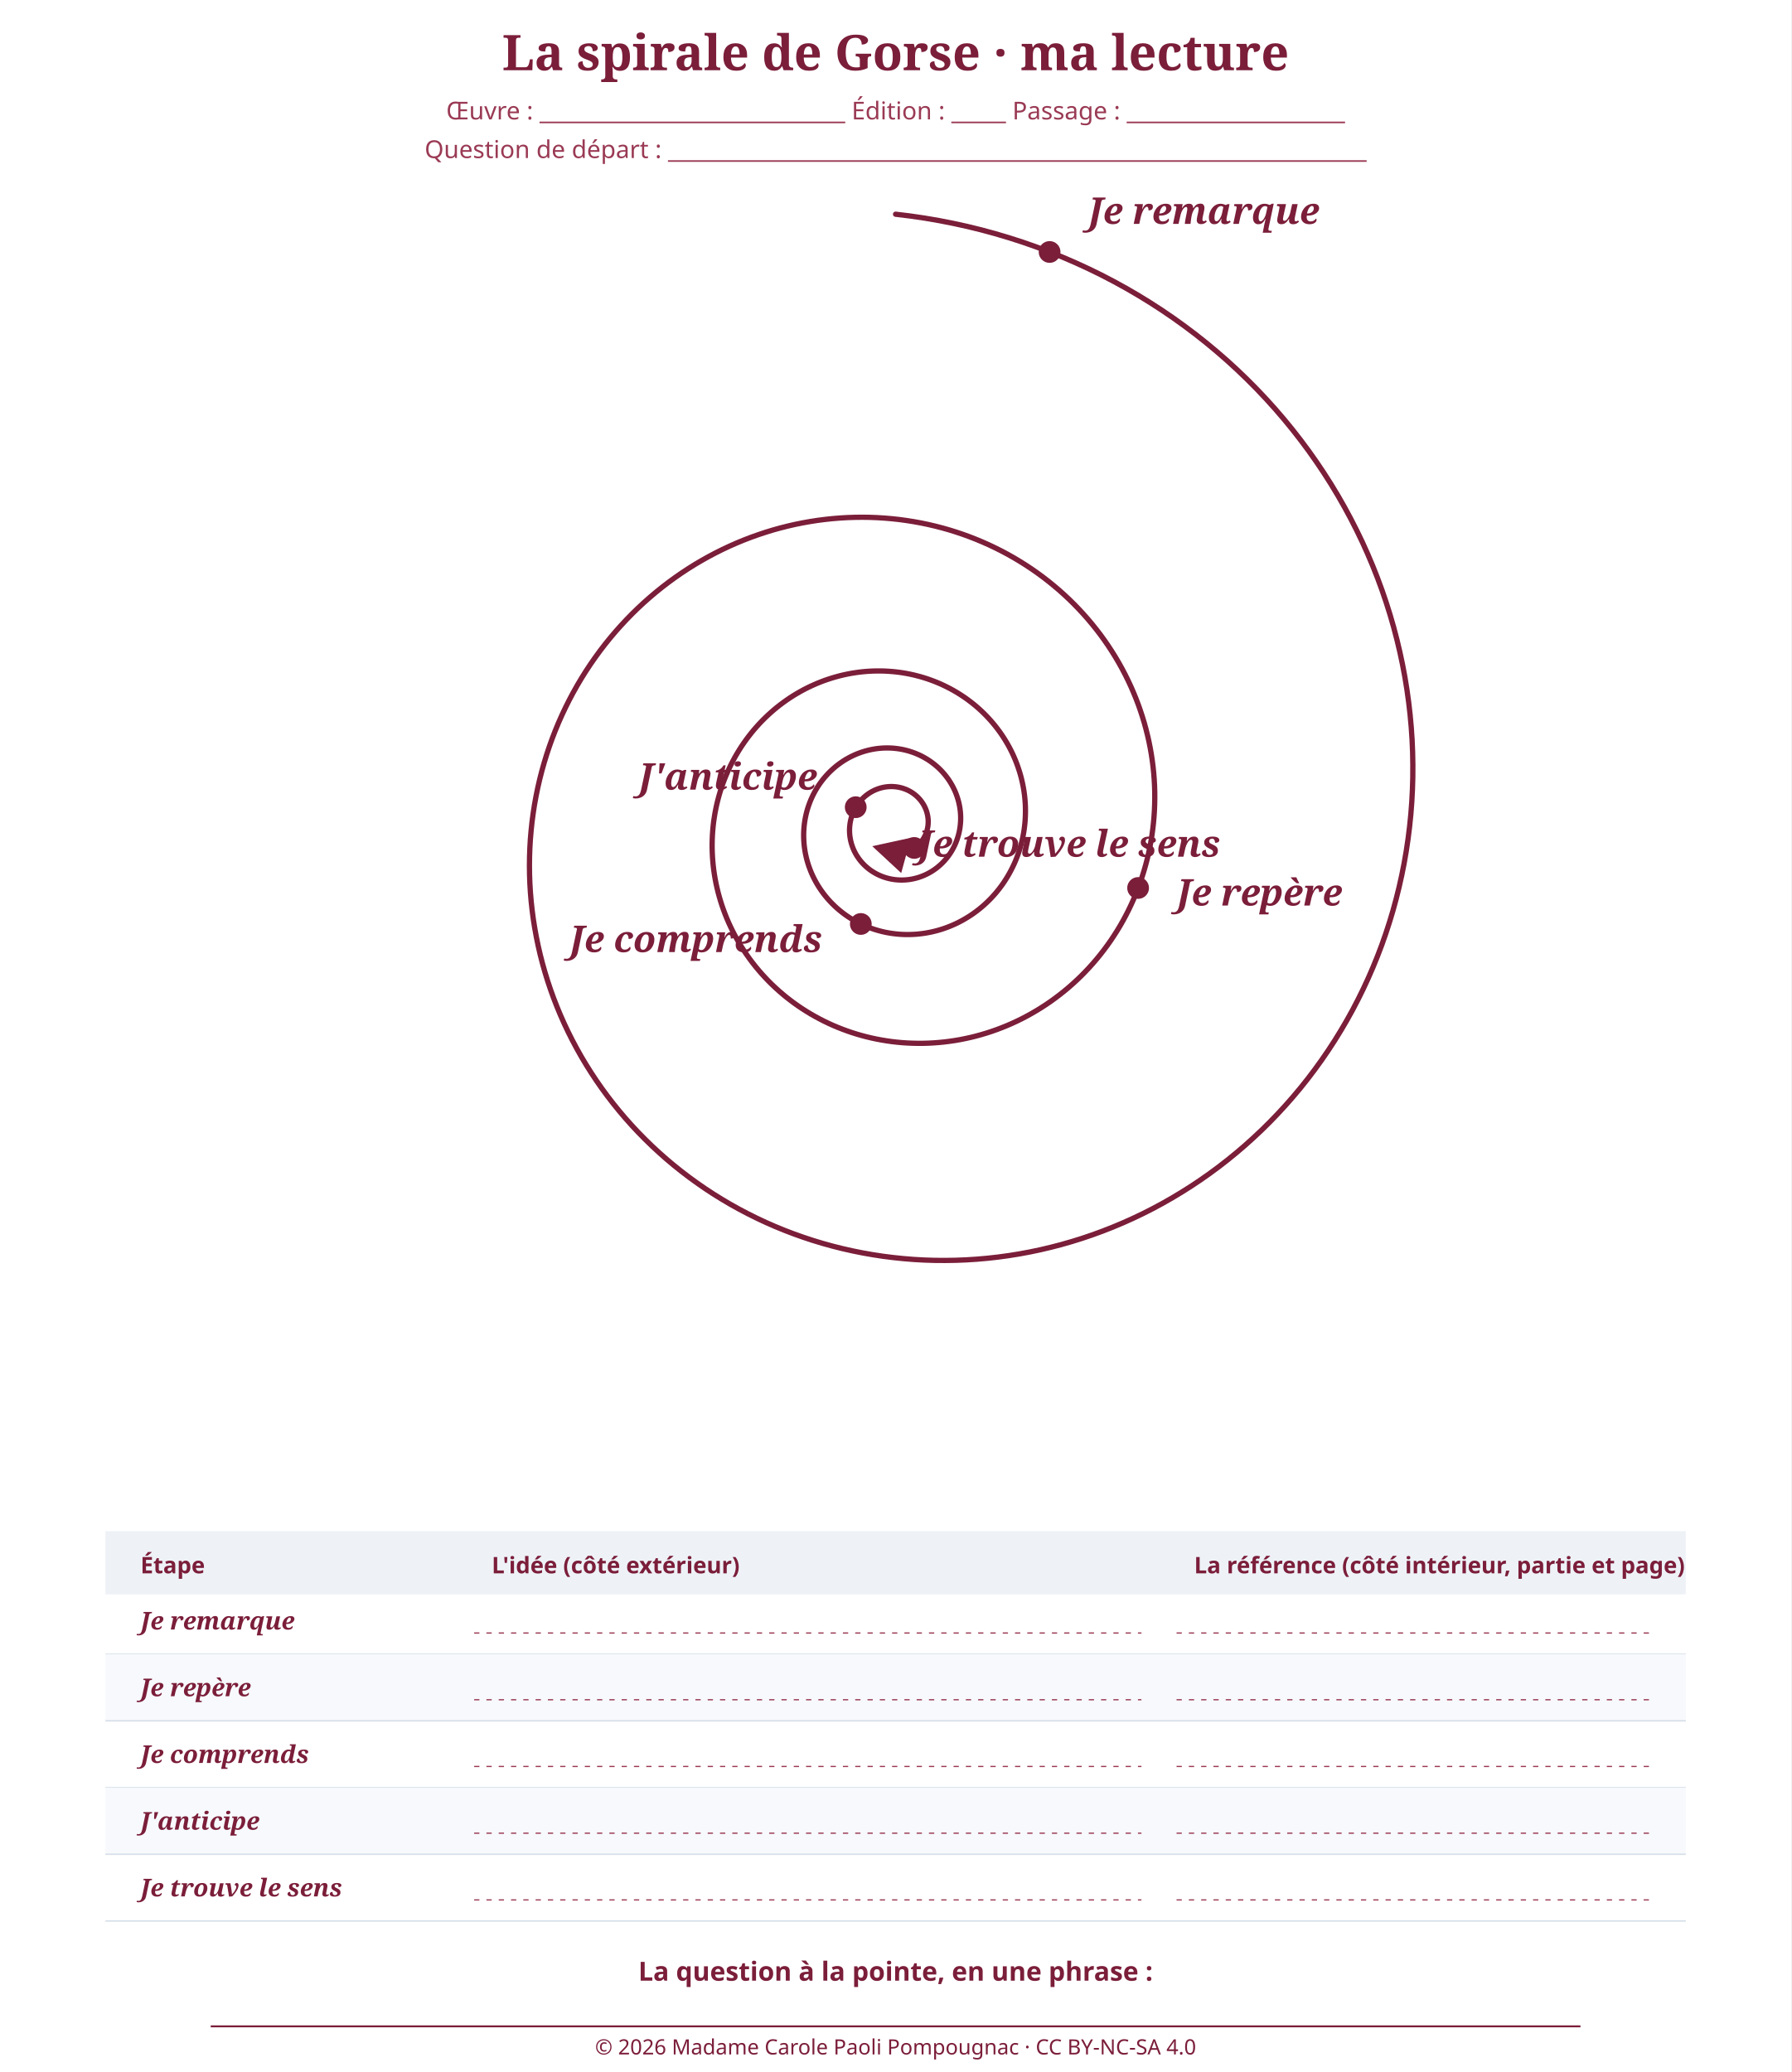
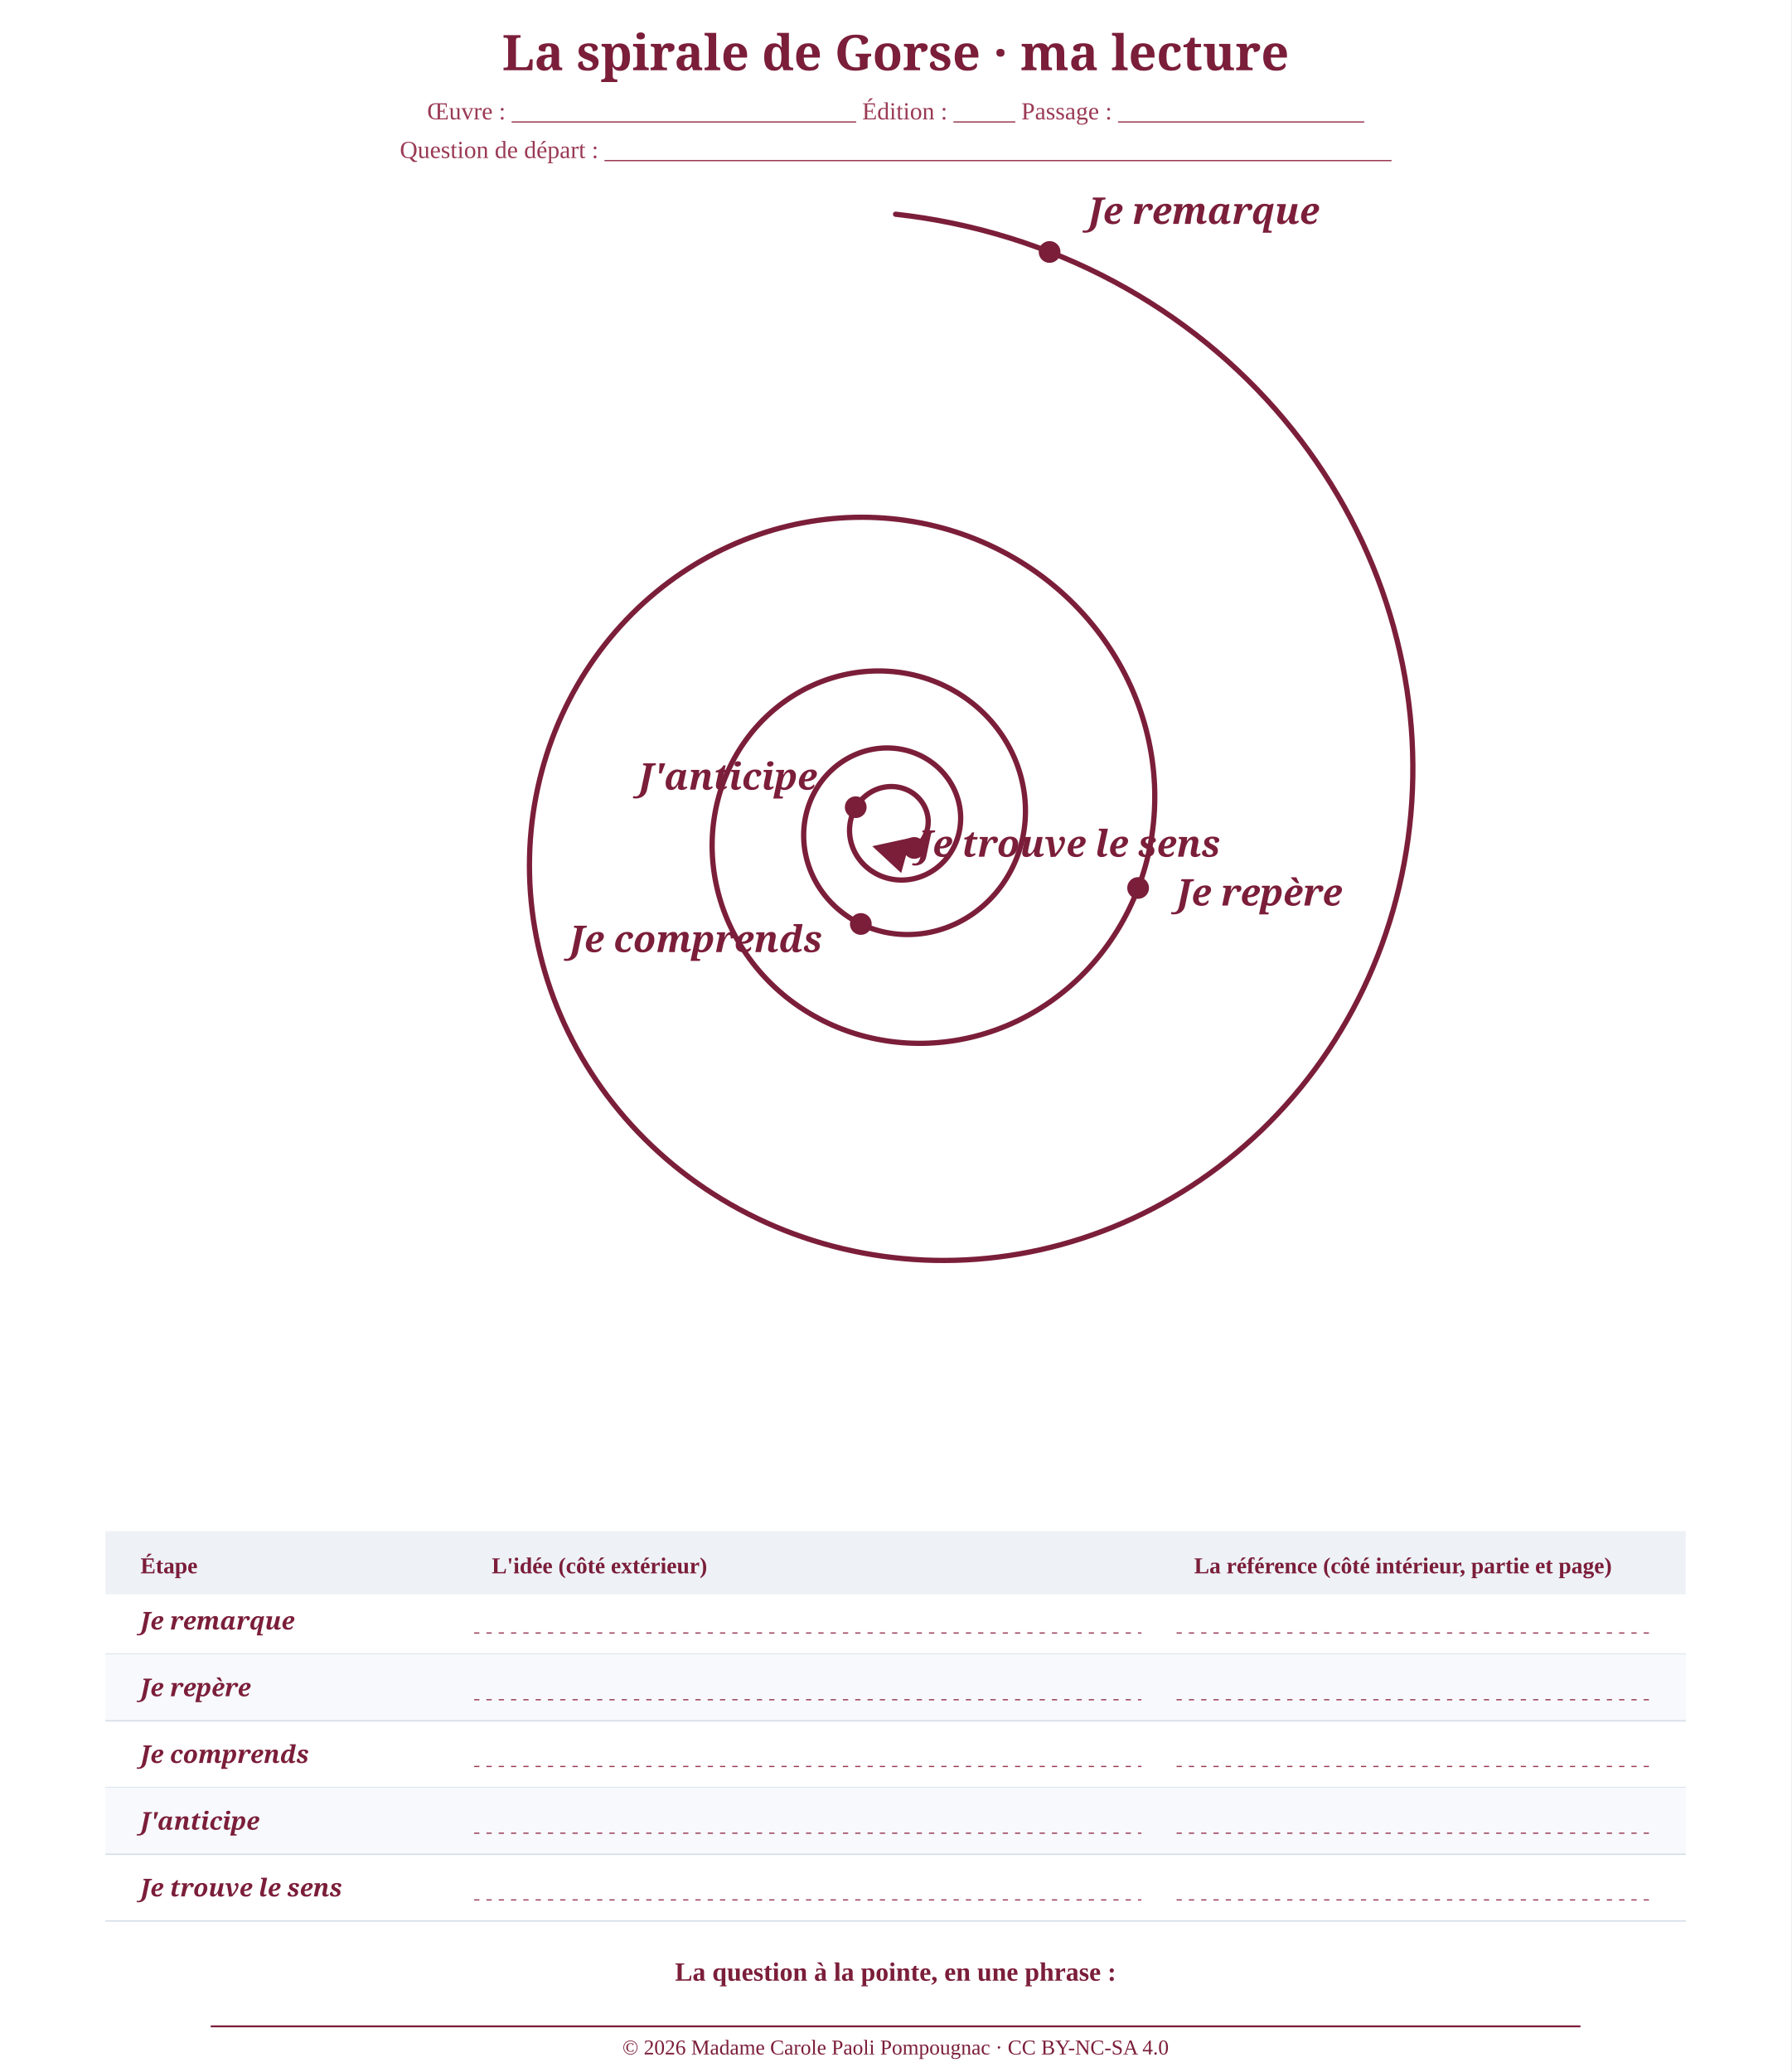
<svg xmlns="http://www.w3.org/2000/svg" viewBox="0 0 1020 1180" role="img" aria-labelledby="t3">
  <rect width="1020" height="1180" fill="#ffffff" />
  <text x="510.0" y="40.0" text-anchor="middle" font-family="Playfair Display, Georgia, serif" font-size="28" font-weight="600" font-style="normal" fill="#7B1E3A">La spirale de Gorse · ma lecture</text>
-   <text x="510.0" y="68.0" text-anchor="middle" font-family="Atkinson Hyperlegible, Verdana, sans-serif" font-size="14" font-weight="500" font-style="normal" fill="#9A3A54">Œuvre : ____________________________     Édition : _____     Passage : ____________________</text>
-   <text x="510.0" y="90.0" text-anchor="middle" font-family="Atkinson Hyperlegible, Verdana, sans-serif" font-size="14" font-weight="500" font-style="normal" fill="#9A3A54">Question de départ : ________________________________________________________________</text>
+   <text x="510.0" y="68.0" text-anchor="middle" font-family="Source Sans 3, Verdana, sans-serif" font-size="14" font-weight="500" font-style="normal" fill="#9A3A54">Œuvre : ____________________________     Édition : _____     Passage : ____________________</text>
+   <text x="510.0" y="90.0" text-anchor="middle" font-family="Source Sans 3, Verdana, sans-serif" font-size="14" font-weight="500" font-style="normal" fill="#9A3A54">Question de départ : ________________________________________________________________</text>
  <path d="M 510.00 122.00 L 518.28 123.01 L 526.50 124.21 L 534.68 125.61 L 542.79 127.20 L 550.85 128.97 L 558.84 130.93 L 566.76 133.08 L 574.61 135.41 L 582.38 137.91 L 590.06 140.60 L 597.66 143.46 L 605.18 146.49 L 612.59 149.69 L 619.91 153.06 L 627.13 156.59 L 634.24 160.29 L 641.24 164.14 L 648.14 168.15 L 654.91 172.31 L 661.57 176.62 L 668.11 181.08 L 674.52 185.68 L 680.80 190.41 L 686.96 195.29 L 692.97 200.29 L 698.86 205.42 L 704.60 210.68 L 710.20 216.06 L 715.66 221.56 L 720.97 227.17 L 726.13 232.89 L 731.14 238.72 L 736.00 244.65 L 740.70 250.68 L 745.25 256.80 L 749.63 263.01 L 753.86 269.31 L 757.93 275.69 L 761.83 282.15 L 765.56 288.69 L 769.13 295.29 L 772.53 301.96 L 775.77 308.69 L 778.83 315.48 L 781.73 322.32 L 784.45 329.21 L 787.00 336.14 L 789.38 343.12 L 791.59 350.13 L 793.62 357.17 L 795.48 364.25 L 797.16 371.34 L 798.68 378.46 L 800.02 385.59 L 801.18 392.73 L 802.17 399.88 L 802.99 407.03 L 803.64 414.18 L 804.12 421.32 L 804.42 428.46 L 804.55 435.58 L 804.52 442.68 L 804.31 449.76 L 803.94 456.82 L 803.40 463.85 L 802.69 470.84 L 801.82 477.80 L 800.79 484.72 L 799.60 491.59 L 798.24 498.41 L 796.73 505.18 L 795.06 511.90 L 793.24 518.56 L 791.26 525.15 L 789.13 531.68 L 786.86 538.14 L 784.43 544.52 L 781.86 550.83 L 779.15 557.06 L 776.30 563.21 L 773.31 569.27 L 770.19 575.25 L 766.93 581.13 L 763.54 586.91 L 760.03 592.60 L 756.39 598.19 L 752.62 603.68 L 748.74 609.06 L 744.74 614.34 L 740.63 619.50 L 736.40 624.55 L 732.07 629.48 L 727.63 634.30 L 723.09 639.00 L 718.46 643.58 L 713.72 648.03 L 708.90 652.36 L 703.99 656.56 L 698.99 660.63 L 693.91 664.57 L 688.75 668.38 L 683.51 672.05 L 678.20 675.59 L 672.82 678.99 L 667.38 682.26 L 661.88 685.39 L 656.32 688.37 L 650.70 691.22 L 645.03 693.92 L 639.31 696.48 L 633.55 698.90 L 627.75 701.17 L 621.91 703.30 L 616.04 705.29 L 610.14 707.12 L 604.21 708.82 L 598.26 710.36 L 592.28 711.77 L 586.30 713.02 L 580.30 714.13 L 574.29 715.09 L 568.27 715.91 L 562.26 716.58 L 556.24 717.11 L 550.23 717.49 L 544.23 717.73 L 538.24 717.82 L 532.26 717.78 L 526.31 717.59 L 520.37 717.26 L 514.46 716.78 L 508.58 716.17 L 502.73 715.43 L 496.92 714.54 L 491.14 713.52 L 485.40 712.36 L 479.71 711.08 L 474.07 709.66 L 468.47 708.11 L 462.93 706.43 L 457.45 704.62 L 452.02 702.69 L 446.65 700.64 L 441.35 698.46 L 436.12 696.17 L 430.96 693.75 L 425.87 691.22 L 420.85 688.58 L 415.91 685.83 L 411.05 682.96 L 406.27 679.99 L 401.58 676.92 L 396.98 673.74 L 392.46 670.46 L 388.03 667.08 L 383.70 663.61 L 379.46 660.05 L 375.32 656.39 L 371.28 652.65 L 367.34 648.82 L 363.50 644.91 L 359.77 640.92 L 356.14 636.85 L 352.62 632.70 L 349.21 628.49 L 345.91 624.21 L 342.72 619.86 L 339.64 615.44 L 336.68 610.97 L 333.83 606.44 L 331.09 601.86 L 328.48 597.22 L 325.98 592.53 L 323.60 587.80 L 321.34 583.03 L 319.20 578.21 L 317.18 573.36 L 315.28 568.48 L 313.50 563.56 L 311.85 558.62 L 310.32 553.65 L 308.91 548.66 L 307.62 543.65 L 306.46 538.62 L 305.42 533.58 L 304.50 528.53 L 303.70 523.48 L 303.03 518.41 L 302.48 513.35 L 302.05 508.29 L 301.74 503.24 L 301.56 498.19 L 301.49 493.15 L 301.55 488.12 L 301.72 483.11 L 302.01 478.12 L 302.43 473.15 L 302.95 468.21 L 303.60 463.29 L 304.35 458.40 L 305.23 453.55 L 306.21 448.73 L 307.31 443.94 L 308.52 439.20 L 309.84 434.50 L 311.26 429.84 L 312.79 425.23 L 314.43 420.67 L 316.17 416.16 L 318.01 411.71 L 319.96 407.31 L 322.00 402.98 L 324.14 398.70 L 326.37 394.49 L 328.70 390.34 L 331.12 386.26 L 333.63 382.25 L 336.23 378.31 L 338.92 374.45 L 341.68 370.65 L 344.53 366.94 L 347.47 363.30 L 350.47 359.75 L 353.56 356.28 L 356.72 352.89 L 359.95 349.58 L 363.25 346.36 L 366.61 343.23 L 370.04 340.19 L 373.54 337.24 L 377.09 334.38 L 380.70 331.61 L 384.37 328.94 L 388.08 326.36 L 391.85 323.88 L 395.67 321.49 L 399.53 319.21 L 403.44 317.02 L 407.39 314.93 L 411.37 312.94 L 415.39 311.05 L 419.45 309.26 L 423.53 307.57 L 427.65 305.99 L 431.79 304.51 L 435.95 303.13 L 440.13 301.85 L 444.33 300.68 L 448.55 299.61 L 452.78 298.64 L 457.02 297.78 L 461.27 297.02 L 465.52 296.36 L 469.78 295.81 L 474.04 295.36 L 478.30 295.01 L 482.55 294.76 L 486.80 294.62 L 491.04 294.57 L 495.26 294.63 L 499.47 294.79 L 503.67 295.05 L 507.85 295.41 L 512.01 295.86 L 516.14 296.42 L 520.25 297.07 L 524.33 297.81 L 528.39 298.65 L 532.41 299.59 L 536.40 300.61 L 540.35 301.73 L 544.26 302.94 L 548.13 304.24 L 551.96 305.63 L 555.75 307.11 L 559.49 308.67 L 563.18 310.31 L 566.83 312.04 L 570.42 313.85 L 573.96 315.74 L 577.44 317.71 L 580.86 319.75 L 584.23 321.87 L 587.54 324.07 L 590.78 326.34 L 593.96 328.67 L 597.08 331.08 L 600.13 333.56 L 603.12 336.09 L 606.03 338.70 L 608.87 341.36 L 611.64 344.09 L 614.34 346.87 L 616.97 349.71 L 619.52 352.60 L 621.99 355.55 L 624.39 358.54 L 626.71 361.58 L 628.95 364.67 L 631.11 367.81 L 633.18 370.98 L 635.18 374.20 L 637.10 377.46 L 638.93 380.75 L 640.68 384.07 L 642.34 387.43 L 643.92 390.81 L 645.41 394.23 L 646.82 397.67 L 648.15 401.13 L 649.38 404.62 L 650.53 408.12 L 651.60 411.64 L 652.57 415.18 L 653.46 418.73 L 654.27 422.29 L 654.98 425.86 L 655.61 429.43 L 656.15 433.01 L 656.61 436.60 L 656.98 440.18 L 657.26 443.76 L 657.46 447.34 L 657.57 450.91 L 657.59 454.47 L 657.53 458.03 L 657.39 461.57 L 657.16 465.10 L 656.85 468.61 L 656.46 472.11 L 655.98 475.59 L 655.43 479.04 L 654.79 482.47 L 654.07 485.88 L 653.28 489.26 L 652.40 492.61 L 651.45 495.93 L 650.42 499.22 L 649.32 502.47 L 648.15 505.69 L 646.90 508.87 L 645.57 512.02 L 644.18 515.12 L 642.72 518.18 L 641.19 521.19 L 639.59 524.17 L 637.93 527.09 L 636.20 529.97 L 634.40 532.79 L 632.55 535.57 L 630.64 538.29 L 628.66 540.96 L 626.63 543.58 L 624.54 546.14 L 622.40 548.64 L 620.20 551.09 L 617.95 553.47 L 615.66 555.80 L 613.31 558.06 L 610.92 560.26 L 608.48 562.40 L 605.99 564.47 L 603.47 566.48 L 600.90 568.42 L 598.30 570.30 L 595.66 572.11 L 592.98 573.85 L 590.27 575.52 L 587.53 577.12 L 584.76 578.65 L 581.96 580.12 L 579.13 581.51 L 576.28 582.83 L 573.40 584.08 L 570.50 585.25 L 567.59 586.36 L 564.65 587.39 L 561.70 588.35 L 558.74 589.23 L 555.76 590.05 L 552.78 590.79 L 549.78 591.45 L 546.78 592.05 L 543.77 592.57 L 540.75 593.01 L 537.74 593.39 L 534.73 593.69 L 531.71 593.92 L 528.70 594.08 L 525.70 594.16 L 522.70 594.17 L 519.71 594.11 L 516.73 593.99 L 513.76 593.79 L 510.81 593.52 L 507.87 593.18 L 504.95 592.77 L 502.04 592.29 L 499.16 591.75 L 496.29 591.14 L 493.45 590.46 L 490.64 589.72 L 487.85 588.91 L 485.08 588.04 L 482.35 587.10 L 479.64 586.10 L 476.97 585.04 L 474.33 583.93 L 471.73 582.75 L 469.16 581.51 L 466.62 580.21 L 464.13 578.86 L 461.67 577.46 L 459.26 576.00 L 456.88 574.48 L 454.55 572.91 L 452.27 571.30 L 450.03 569.63 L 447.83 567.92 L 445.68 566.15 L 443.58 564.34 L 441.53 562.49 L 439.53 560.60 L 437.58 558.66 L 435.69 556.68 L 433.84 554.66 L 432.05 552.60 L 430.31 550.51 L 428.63 548.38 L 427.00 546.22 L 425.43 544.02 L 423.91 541.80 L 422.46 539.54 L 421.06 537.26 L 419.72 534.95 L 418.43 532.61 L 417.21 530.25 L 416.05 527.87 L 414.94 525.47 L 413.90 523.05 L 412.92 520.61 L 412.00 518.15 L 411.13 515.68 L 410.34 513.20 L 409.60 510.70 L 408.92 508.20 L 408.31 505.68 L 407.75 503.16 L 407.26 500.64 L 406.83 498.10 L 406.46 495.57 L 406.15 493.03 L 405.91 490.50 L 405.72 487.96 L 405.60 485.43 L 405.53 482.90 L 405.53 480.38 L 405.59 477.87 L 405.70 475.36 L 405.88 472.87 L 406.11 470.38 L 406.40 467.91 L 406.76 465.45 L 407.16 463.01 L 407.63 460.59 L 408.15 458.18 L 408.73 455.79 L 409.36 453.42 L 410.04 451.08 L 410.78 448.76 L 411.58 446.46 L 412.42 444.19 L 413.32 441.94 L 414.27 439.72 L 415.26 437.54 L 416.31 435.38 L 417.41 433.25 L 418.55 431.15 L 419.74 429.09 L 420.97 427.07 L 422.25 425.07 L 423.58 423.12 L 424.94 421.20 L 426.35 419.32 L 427.80 417.47 L 429.28 415.67 L 430.81 413.91 L 432.37 412.19 L 433.97 410.51 L 435.61 408.88 L 437.28 407.29 L 438.98 405.74 L 440.71 404.24 L 442.48 402.78 L 444.27 401.37 L 446.10 400.01 L 447.95 398.69 L 449.82 397.42 L 451.72 396.20 L 453.65 395.03 L 455.59 393.91 L 457.56 392.83 L 459.55 391.81 L 461.55 390.84 L 463.58 389.92 L 465.62 389.04 L 467.67 388.22 L 469.74 387.45 L 471.82 386.74 L 473.91 386.07 L 476.01 385.46 L 478.12 384.89 L 480.23 384.38 L 482.36 383.92 L 484.48 383.51 L 486.61 383.16 L 488.75 382.85 L 490.88 382.60 L 493.01 382.40 L 495.15 382.25 L 497.28 382.15 L 499.40 382.11 L 501.52 382.11 L 503.64 382.16 L 505.74 382.27 L 507.84 382.42 L 509.93 382.62 L 512.01 382.87 L 514.08 383.17 L 516.13 383.52 L 518.17 383.92 L 520.19 384.36 L 522.20 384.86 L 524.19 385.39 L 526.16 385.98 L 528.11 386.60 L 530.04 387.28 L 531.95 387.99 L 533.83 388.75 L 535.70 389.55 L 537.53 390.40 L 539.35 391.29 L 541.13 392.21 L 542.89 393.18 L 544.62 394.18 L 546.33 395.23 L 548.00 396.31 L 549.64 397.42 L 551.25 398.58 L 552.83 399.77 L 554.38 400.99 L 555.89 402.24 L 557.37 403.53 L 558.81 404.85 L 560.22 406.20 L 561.59 407.58 L 562.92 408.99 L 564.22 410.42 L 565.48 411.89 L 566.70 413.37 L 567.88 414.89 L 569.03 416.42 L 570.13 417.98 L 571.19 419.56 L 572.21 421.16 L 573.19 422.78 L 574.13 424.42 L 575.03 426.08 L 575.89 427.76 L 576.70 429.44 L 577.47 431.15 L 578.20 432.87 L 578.88 434.60 L 579.52 436.34 L 580.12 438.09 L 580.68 439.85 L 581.19 441.61 L 581.66 443.39 L 582.08 445.17 L 582.46 446.96 L 582.80 448.75 L 583.10 450.54 L 583.35 452.34 L 583.55 454.13 L 583.72 455.93 L 583.84 457.72 L 583.92 459.51 L 583.95 461.30 L 583.94 463.08 L 583.89 464.86 L 583.80 466.63 L 583.67 468.40 L 583.49 470.15 L 583.27 471.90 L 583.02 473.64 L 582.72 475.36 L 582.38 477.08 L 582.00 478.78 L 581.58 480.46 L 581.13 482.14 L 580.63 483.79 L 580.10 485.43 L 579.53 487.05 L 578.92 488.66 L 578.28 490.24 L 577.60 491.81 L 576.88 493.35 L 576.13 494.87 L 575.35 496.37 L 574.53 497.85 L 573.68 499.31 L 572.80 500.73 L 571.89 502.14 L 570.95 503.52 L 569.97 504.87 L 568.97 506.19 L 567.94 507.49 L 566.88 508.76 L 565.79 510.00 L 564.68 511.21 L 563.54 512.39 L 562.37 513.54 L 561.19 514.66 L 559.98 515.75 L 558.74 516.80 L 557.49 517.83 L 556.21 518.82 L 554.92 519.77 L 553.61 520.70 L 552.27 521.59 L 550.92 522.44 L 549.56 523.26 L 548.18 524.05 L 546.78 524.80 L 545.37 525.52 L 543.95 526.20 L 542.51 526.84 L 541.07 527.45 L 539.61 528.02 L 538.15 528.56 L 536.67 529.06 L 535.19 529.52 L 533.70 529.95 L 532.21 530.33 L 530.71 530.69 L 529.20 531.00 L 527.70 531.28 L 526.19 531.53 L 524.68 531.73 L 523.17 531.90 L 521.66 532.04 L 520.15 532.13 L 518.64 532.19 L 517.14 532.22 L 515.64 532.21 L 514.14 532.16 L 512.65 532.08 L 511.17 531.96 L 509.69 531.81 L 508.22 531.62 L 506.76 531.40 L 505.31 531.15 L 503.87 530.86 L 502.44 530.54 L 501.03 530.18 L 499.62 529.79 L 498.23 529.37 L 496.85 528.92 L 495.49 528.44 L 494.14 527.92 L 492.81 527.38 L 491.49 526.80 L 490.20 526.20 L 488.92 525.56 L 487.66 524.90 L 486.42 524.21 L 485.20 523.49 L 484.00 522.75 L 482.82 521.98 L 481.66 521.18 L 480.53 520.36 L 479.42 519.51 L 478.33 518.64 L 477.26 517.74 L 476.22 516.83 L 475.21 515.89 L 474.22 514.93 L 473.25 513.95 L 472.31 512.94 L 471.40 511.92 L 470.52 510.88 L 469.66 509.83 L 468.83 508.75 L 468.03 507.66 L 467.25 506.55 L 466.51 505.43 L 465.79 504.29 L 465.10 503.14 L 464.45 501.98 L 463.82 500.80 L 463.22 499.62 L 462.65 498.42 L 462.11 497.21 L 461.61 495.99 L 461.13 494.76 L 460.68 493.53 L 460.26 492.29 L 459.88 491.04 L 459.52 489.79 L 459.20 488.53 L 458.91 487.27 L 458.64 486.00 L 458.41 484.74 L 458.21 483.47 L 458.04 482.20 L 457.90 480.93 L 457.79 479.66 L 457.72 478.39 L 457.67 477.12 L 457.65 475.85 L 457.66 474.59 L 457.71 473.33 L 457.78 472.08 L 457.88 470.83 L 458.01 469.59 L 458.17 468.36 L 458.36 467.13 L 458.58 465.91 L 458.83 464.70 L 459.10 463.50 L 459.40 462.31 L 459.73 461.12 L 460.09 459.96 L 460.48 458.80 L 460.89 457.65 L 461.32 456.52 L 461.78 455.40 L 462.27 454.30 L 462.78 453.21 L 463.32 452.13 L 463.88 451.08 L 464.46 450.03 L 465.07 449.01 L 465.70 448.00 L 466.35 447.01 L 467.02 446.04 L 467.72 445.09 L 468.43 444.16 L 469.17 443.24 L 469.92 442.35 L 470.70 441.48 L 471.49 440.62 L 472.30 439.79 L 473.13 438.99 L 473.97 438.20 L 474.83 437.43 L 475.71 436.69 L 476.60 435.97 L 477.51 435.28 L 478.43 434.61 L 479.36 433.96 L 480.31 433.33 L 481.26 432.73 L 482.23 432.16 L 483.21 431.61 L 484.20 431.08 L 485.21 430.58 L 486.21 430.11 L 487.23 429.66 L 488.26 429.23 L 489.29 428.84 L 490.33 428.46 L 491.37 428.12 L 492.42 427.79 L 493.48 427.50 L 494.54 427.23 L 495.60 426.99 L 496.66 426.77 L 497.73 426.58 L 498.80 426.41 L 499.87 426.27 L 500.94 426.16 L 502.01 426.07 L 503.07 426.01 L 504.14 425.97 L 505.20 425.96 L 506.26 425.97 L 507.32 426.01 L 508.38 426.07 L 509.43 426.16 L 510.47 426.28 L 511.51 426.41 L 512.54 426.58 L 513.57 426.76 L 514.58 426.97 L 515.59 427.21 L 516.59 427.46 L 517.59 427.74 L 518.57 428.05 L 519.54 428.37 L 520.50 428.72 L 521.46 429.09 L 522.39 429.48 L 523.32 429.89 L 524.24 430.33 L 525.14 430.78 L 526.03 431.25 L 526.90 431.75 L 527.76 432.26 L 528.61 432.79 L 529.44 433.34 L 530.26 433.91 L 531.05 434.50 L 531.84 435.10 L 532.60 435.72 L 533.35 436.36 L 534.09 437.01 L 534.80 437.68 L 535.50 438.36 L 536.17 439.06 L 536.83 439.78 L 537.48 440.50 L 538.10 441.24 L 538.70 441.99 L 539.28 442.76 L 539.85 443.53 L 540.39 444.32 L 540.91 445.11 L 541.41 445.92 L 541.89 446.74 L 542.35 447.56 L 542.79 448.40 L 543.21 449.24 L 543.61 450.09 L 543.99 450.95 L 544.34 451.81 L 544.67 452.68 L 544.98 453.56 L 545.27 454.44 L 545.54 455.32 L 545.79 456.21 L 546.01 457.10 L 546.21 457.99 L 546.39 458.89 L 546.55 459.79 L 546.69 460.68 L 546.80 461.58 L 546.90 462.48 L 546.97 463.38 L 547.02 464.28 L 547.05 465.18 L 547.06 466.07 L 547.04 466.97 L 547.01 467.85 L 546.95 468.74 L 546.87 469.62 L 546.77 470.50 L 546.66 471.37 L 546.52 472.24 L 546.36 473.10 L 546.18 473.96 L 545.98 474.81 L 545.76 475.65 L 545.52 476.48 L 545.26 477.31 L 544.99 478.13 L 544.69 478.93 L 544.38 479.73 L 544.05 480.52 L 543.70 481.30 L 543.33 482.07 L 542.95 482.83 L 542.55 483.57 L 542.13 484.31 L 541.70 485.03 L 541.25 485.74 L 540.78 486.44 L 540.30 487.12 L 539.81 487.79 L 539.30 488.45 L 538.77 489.09 L 538.24 489.72 L 537.69 490.34 L 537.12 490.94 L 536.55 491.52 L 535.96 492.09 L 535.36 492.64 L 534.74 493.18 L 534.12 493.70 L 533.49 494.21 L 532.84 494.69 L 532.19 495.17 L 531.53 495.62 L 530.86 496.06 L 530.18 496.48 L 529.49 496.88 L 528.79 497.27 L 528.09 497.63 L 527.38 497.98 L 526.66 498.32 L 525.94 498.63 L 525.21 498.93 L 524.48 499.20 L 523.75 499.46 L 523.01 499.71 L 522.26 499.93 L 521.51 500.13 L 520.76 500.32 L 520.01 500.49 L 519.26 500.64 L 518.50 500.77 L 517.75 500.88 L 516.99 500.98 L 516.23 501.05 L 515.48 501.11 L 514.72 501.15 L 513.97 501.17 L 513.21 501.18 L 512.46 501.16 L 511.71 501.13 L 510.97 501.08 L 510.23 501.01 L 509.49 500.93 L 508.76 500.83 L 508.03 500.71 L 507.30 500.57 L 506.58 500.42 L 505.87 500.25 L 505.16 500.06 L 504.46 499.86 L 503.77 499.64 L 503.08 499.41 L 502.40 499.16 L 501.73 498.89 L 501.07 498.61 L 500.41 498.32 L 499.77 498.01 L 499.13 497.68 L 498.50 497.34 L 497.89 496.99 L 497.28 496.62 L 496.68 496.24 L 496.10 495.85 L 495.52 495.45 L 494.96 495.03 L 494.41 494.60 L 493.87 494.16 L 493.34 493.70 L 492.83 493.24 L 492.32 492.76 L 491.83 492.27 L 491.36 491.78 L 490.89 491.27 L 490.44 490.76 L 490.01 490.23 L 489.58 489.70 L 489.17 489.15 L 488.78 488.60 L 488.40 488.04 L 488.03 487.48 L 487.68 486.91 L 487.34 486.33 L 487.02 485.74 L 486.71 485.15 L 486.42 484.55 L 486.14 483.95 L 485.88 483.34 L 485.63 482.73 L 485.40 482.11 L 485.19 481.49 L 484.98 480.87 L 484.80 480.24 L 484.63 479.61 L 484.47 478.98 L 484.33 478.35 L 484.21 477.71 L 484.10 477.08 L 484.01 476.44 L 483.93 475.80 L 483.87 475.17 L 483.82 474.53 L 483.79 473.89 L 483.77 473.26 L 483.77 472.63 L 483.78 472.00 L 483.81 471.37 L 483.86 470.74 L 483.92 470.12 L 483.99 469.50 L 484.08 468.88 L 484.18 468.27 L 484.29 467.66 L 484.42 467.05 L 484.57 466.45 L 484.73 465.86 L 484.90 465.27 L 485.08 464.69 L 485.28 464.11 L 485.49 463.54 L 485.72 462.97 L 485.96 462.42 L 486.21 461.87 L 486.47 461.33 L 486.74 460.79 L 487.03 460.26 L 487.33 459.75 L 487.64 459.24 L 487.96 458.74 L 488.29 458.25 L 488.63 457.76 L 488.99 457.29 L 489.35 456.83 L 489.72 456.38 L 490.11 455.93 L 490.50 455.50 L 490.90 455.08 L 491.31 454.67 L 491.73 454.27 L 492.16 453.88 L 492.59 453.50 L 493.03 453.14 L 493.48 452.78 L 493.94 452.44 L 494.41 452.11 L 494.88 451.79 L 495.35 451.48 L 495.84 451.19 L 496.32 450.90 L 496.82 450.63 L 497.32 450.38 L 497.82 450.13 L 498.33 449.90 L 498.84 449.68 L 499.36 449.48 L 499.87 449.28 L 500.40 449.10 L 500.92 448.93 L 501.45 448.78 L 501.98 448.64 L 502.51 448.51 L 503.04 448.39 L 503.58 448.29 L 504.11 448.20 L 504.65 448.12 L 505.18 448.06 L 505.72 448.01 L 506.25 447.97 L 506.79 447.95 L 507.32 447.93 L 507.85 447.93 L 508.38 447.95 L 508.91 447.97 L 509.44 448.01 L 509.97 448.06 L 510.49 448.12 L 511.01 448.20 L 511.52 448.29 L 512.03 448.38 L 512.54 448.50 L 513.05 448.62 L 513.55 448.75 L 514.04 448.90 L 514.53 449.06 L 515.01 449.23 L 515.49 449.40 L 515.97 449.60 L 516.44 449.80 L 516.90 450.01 L 517.35 450.23 L 517.80 450.46 L 518.24 450.70 L 518.68 450.96 L 519.11 451.22 L 519.53 451.49 L 519.94 451.77 L 520.34 452.06 L 520.74 452.36 L 521.13 452.66 L 521.51 452.98 L 521.88 453.30 L 522.24 453.63 L 522.60 453.97 L 522.94 454.32 L 523.28 454.67 L 523.60 455.03 L 523.92 455.40 L 524.23 455.77 L 524.52 456.15 L 524.81 456.54 L 525.09 456.93 L 525.35 457.32 L 525.61 457.73 L 525.86 458.13 L 526.09 458.54 L 526.32 458.96 L 526.53 459.38 L 526.74 459.80 L 526.93 460.23 L 527.12 460.66 L 527.29 461.10 L 527.45 461.53 L 527.60 461.97 L 527.74 462.41 L 527.87 462.86 L 527.99 463.30 L 528.09 463.75 L 528.19 464.20 L 528.28 464.65 L 528.35 465.10 L 528.41 465.55 L 528.47 466.00 L 528.51 466.45 L 528.54 466.90 L 528.56 467.35 L 528.57 467.80 L 528.56 468.25 L 528.55 468.70 L 528.53 469.14 L 528.50 469.58 L 528.45 470.02 L 528.40 470.46 L 528.33 470.90 L 528.26 471.33 L 528.17 471.76 L 528.08 472.19 L 527.98 472.61 L 527.86 473.03 L 527.74 473.45 L 527.60 473.86 L 527.46 474.27 L 527.31 474.67 L 527.15 475.07 L 526.98 475.46 L 526.80 475.85 L 526.61 476.23 L 526.41 476.61 L 526.21 476.98 L 526.00 477.35 L 525.77 477.70 L 525.55 478.06 L 525.31 478.40 L 525.06 478.74 L 524.81 479.08 L 524.55 479.40 L 524.29 479.72 L 524.02 480.03 L 523.74 480.34 L 523.45 480.63 L 523.16 480.92 L 522.86 481.20 L 522.56 481.48 L 522.25 481.74 L 521.93 482.00 L 521.61 482.25 L 521.29 482.49 L 520.96 482.72 L 520.62 482.94 L 520.29 483.16 L 519.94 483.37 L 519.60 483.56 L 519.25 483.75 L 518.89 483.93 L 518.54 484.10 L 518.17 484.27 L 517.81 484.42 L 517.45 484.56 L 517.08 484.70 L 516.71 484.82 L 516.34 484.94 L 515.96 485.05 L 515.59 485.14 L 515.21 485.23 L 514.83 485.31 L 514.46 485.38 L 514.08 485.45 L 513.70 485.50 L 513.32 485.54 L 512.94 485.57 L 512.56 485.60 L 512.18 485.61 L 511.80 485.62 L 511.43 485.62 L 511.05 485.61 L 510.68 485.59 L 510.31 485.56 L 509.93 485.52 L 509.57 485.47 L 509.20 485.42 L 508.84 485.35 L 508.47 485.28 L 508.11 485.20 L 507.76 485.11 L 507.41 485.02 L 507.06 484.91 L 506.71 484.80 L 506.37 484.68 L 506.03 484.55 L 505.69 484.41 L 505.36 484.27" fill="none" stroke="#7B1E3A" stroke-width="3" stroke-linecap="round" />
  <polygon points="496.7,481.9 518.7,477.1 513.2,497.2" fill="#7B1E3A" />
  <circle cx="597.7" cy="143.5" r="6.2" fill="#7B1E3A" />
  <text x="619.7" y="127.5" text-anchor="start" font-family="Playfair Display, Georgia, serif" font-size="21" font-weight="600" font-style="italic" fill="#7B1E3A">Je remarque</text>
  <circle cx="648.1" cy="505.7" r="6.2" fill="#7B1E3A" />
  <text x="670.1" y="515.7" text-anchor="start" font-family="Playfair Display, Georgia, serif" font-size="21" font-weight="600" font-style="italic" fill="#7B1E3A">Je repère</text>
  <circle cx="490.2" cy="526.2" r="6.2" fill="#7B1E3A" />
  <text x="468.2" y="542.2" text-anchor="end" font-family="Playfair Display, Georgia, serif" font-size="21" font-weight="600" font-style="italic" fill="#7B1E3A">Je comprends</text>
  <circle cx="487.3" cy="459.7" r="6.2" fill="#7B1E3A" />
  <text x="465.3" y="449.7" text-anchor="end" font-family="Playfair Display, Georgia, serif" font-size="21" font-weight="600" font-style="italic" fill="#7B1E3A">J'anticipe</text>
  <circle cx="520.6" cy="482.9" r="6.2" fill="#7B1E3A" />
  <text x="522.7" y="487.9" text-anchor="start" font-family="Playfair Display, Georgia, serif" font-size="21" font-weight="600" font-style="italic" fill="#7B1E3A">Je trouve le sens</text>
  <rect x="60" y="872" width="900" height="36" fill="#EEF2F7" />
-   <text x="80.0" y="896.0" text-anchor="start" font-family="Atkinson Hyperlegible, Verdana, sans-serif" font-size="13" font-weight="700" font-style="normal" fill="#7B1E3A">Étape</text>
-   <text x="280.0" y="896.0" text-anchor="start" font-family="Atkinson Hyperlegible, Verdana, sans-serif" font-size="13" font-weight="700" font-style="normal" fill="#7B1E3A">L'idée (côté extérieur)</text>
-   <text x="680.0" y="896.0" text-anchor="start" font-family="Atkinson Hyperlegible, Verdana, sans-serif" font-size="13" font-weight="700" font-style="normal" fill="#7B1E3A">La référence (côté intérieur, partie et page)</text>
+   <text x="80.0" y="896.0" text-anchor="start" font-family="Source Sans 3, Verdana, sans-serif" font-size="13" font-weight="700" font-style="normal" fill="#7B1E3A">Étape</text>
+   <text x="280.0" y="896.0" text-anchor="start" font-family="Source Sans 3, Verdana, sans-serif" font-size="13" font-weight="700" font-style="normal" fill="#7B1E3A">L'idée (côté extérieur)</text>
+   <text x="680.0" y="896.0" text-anchor="start" font-family="Source Sans 3, Verdana, sans-serif" font-size="13" font-weight="700" font-style="normal" fill="#7B1E3A">La référence (côté intérieur, partie et page)</text>
  <line x1="60" y1="942" x2="960" y2="942" stroke="#D6DEE8" stroke-width="0.8" />
  <text x="80.0" y="928.0" text-anchor="start" font-family="Playfair Display, Georgia, serif" font-size="14" font-weight="600" font-style="italic" fill="#7B1E3A">Je remarque</text>
  <line x1="270" y1="930" x2="650" y2="930" stroke="#9A3A54" stroke-width="0.7" stroke-dasharray="3 4" />
  <line x1="670" y1="930" x2="940" y2="930" stroke="#9A3A54" stroke-width="0.7" stroke-dasharray="3 4" />
  <rect x="60" y="942" width="900" height="38" fill="#F7F9FC" />
  <line x1="60" y1="980" x2="960" y2="980" stroke="#D6DEE8" stroke-width="0.8" />
  <text x="80.0" y="966.0" text-anchor="start" font-family="Playfair Display, Georgia, serif" font-size="14" font-weight="600" font-style="italic" fill="#7B1E3A">Je repère</text>
  <line x1="270" y1="968" x2="650" y2="968" stroke="#9A3A54" stroke-width="0.7" stroke-dasharray="3 4" />
  <line x1="670" y1="968" x2="940" y2="968" stroke="#9A3A54" stroke-width="0.7" stroke-dasharray="3 4" />
  <line x1="60" y1="1018" x2="960" y2="1018" stroke="#D6DEE8" stroke-width="0.8" />
  <text x="80.0" y="1004.0" text-anchor="start" font-family="Playfair Display, Georgia, serif" font-size="14" font-weight="600" font-style="italic" fill="#7B1E3A">Je comprends</text>
  <line x1="270" y1="1006" x2="650" y2="1006" stroke="#9A3A54" stroke-width="0.7" stroke-dasharray="3 4" />
  <line x1="670" y1="1006" x2="940" y2="1006" stroke="#9A3A54" stroke-width="0.7" stroke-dasharray="3 4" />
  <rect x="60" y="1018" width="900" height="38" fill="#F7F9FC" />
  <line x1="60" y1="1056" x2="960" y2="1056" stroke="#D6DEE8" stroke-width="0.8" />
  <text x="80.0" y="1042.0" text-anchor="start" font-family="Playfair Display, Georgia, serif" font-size="14" font-weight="600" font-style="italic" fill="#7B1E3A">J'anticipe</text>
  <line x1="270" y1="1044" x2="650" y2="1044" stroke="#9A3A54" stroke-width="0.7" stroke-dasharray="3 4" />
  <line x1="670" y1="1044" x2="940" y2="1044" stroke="#9A3A54" stroke-width="0.7" stroke-dasharray="3 4" />
  <line x1="60" y1="1094" x2="960" y2="1094" stroke="#D6DEE8" stroke-width="0.8" />
  <text x="80.0" y="1080.0" text-anchor="start" font-family="Playfair Display, Georgia, serif" font-size="14" font-weight="600" font-style="italic" fill="#7B1E3A">Je trouve le sens</text>
  <line x1="270" y1="1082" x2="650" y2="1082" stroke="#9A3A54" stroke-width="0.7" stroke-dasharray="3 4" />
  <line x1="670" y1="1082" x2="940" y2="1082" stroke="#9A3A54" stroke-width="0.7" stroke-dasharray="3 4" />
-   <text x="510.0" y="1128.0" text-anchor="middle" font-family="Atkinson Hyperlegible, Verdana, sans-serif" font-size="15" font-weight="600" font-style="normal" fill="#7B1E3A">La question à la pointe, en une phrase :</text>
+   <text x="510.0" y="1128.0" text-anchor="middle" font-family="Source Sans 3, Verdana, sans-serif" font-size="15" font-weight="600" font-style="normal" fill="#7B1E3A">La question à la pointe, en une phrase :</text>
  <line x1="120" y1="1154" x2="900" y2="1154" stroke="#7B1E3A" stroke-width="1.1" />
-   <text x="510.0" y="1170.0" text-anchor="middle" font-family="Atkinson Hyperlegible, Verdana, sans-serif" font-size="12" font-weight="500" font-style="normal" fill="#7B1E3A">© 2026 Madame Carole Paoli Pompougnac · CC BY-NC-SA 4.0</text>
+   <text x="510.0" y="1170.0" text-anchor="middle" font-family="Source Sans 3, Verdana, sans-serif" font-size="12" font-weight="500" font-style="normal" fill="#7B1E3A">© 2026 Madame Carole Paoli Pompougnac · CC BY-NC-SA 4.0</text>
</svg>
